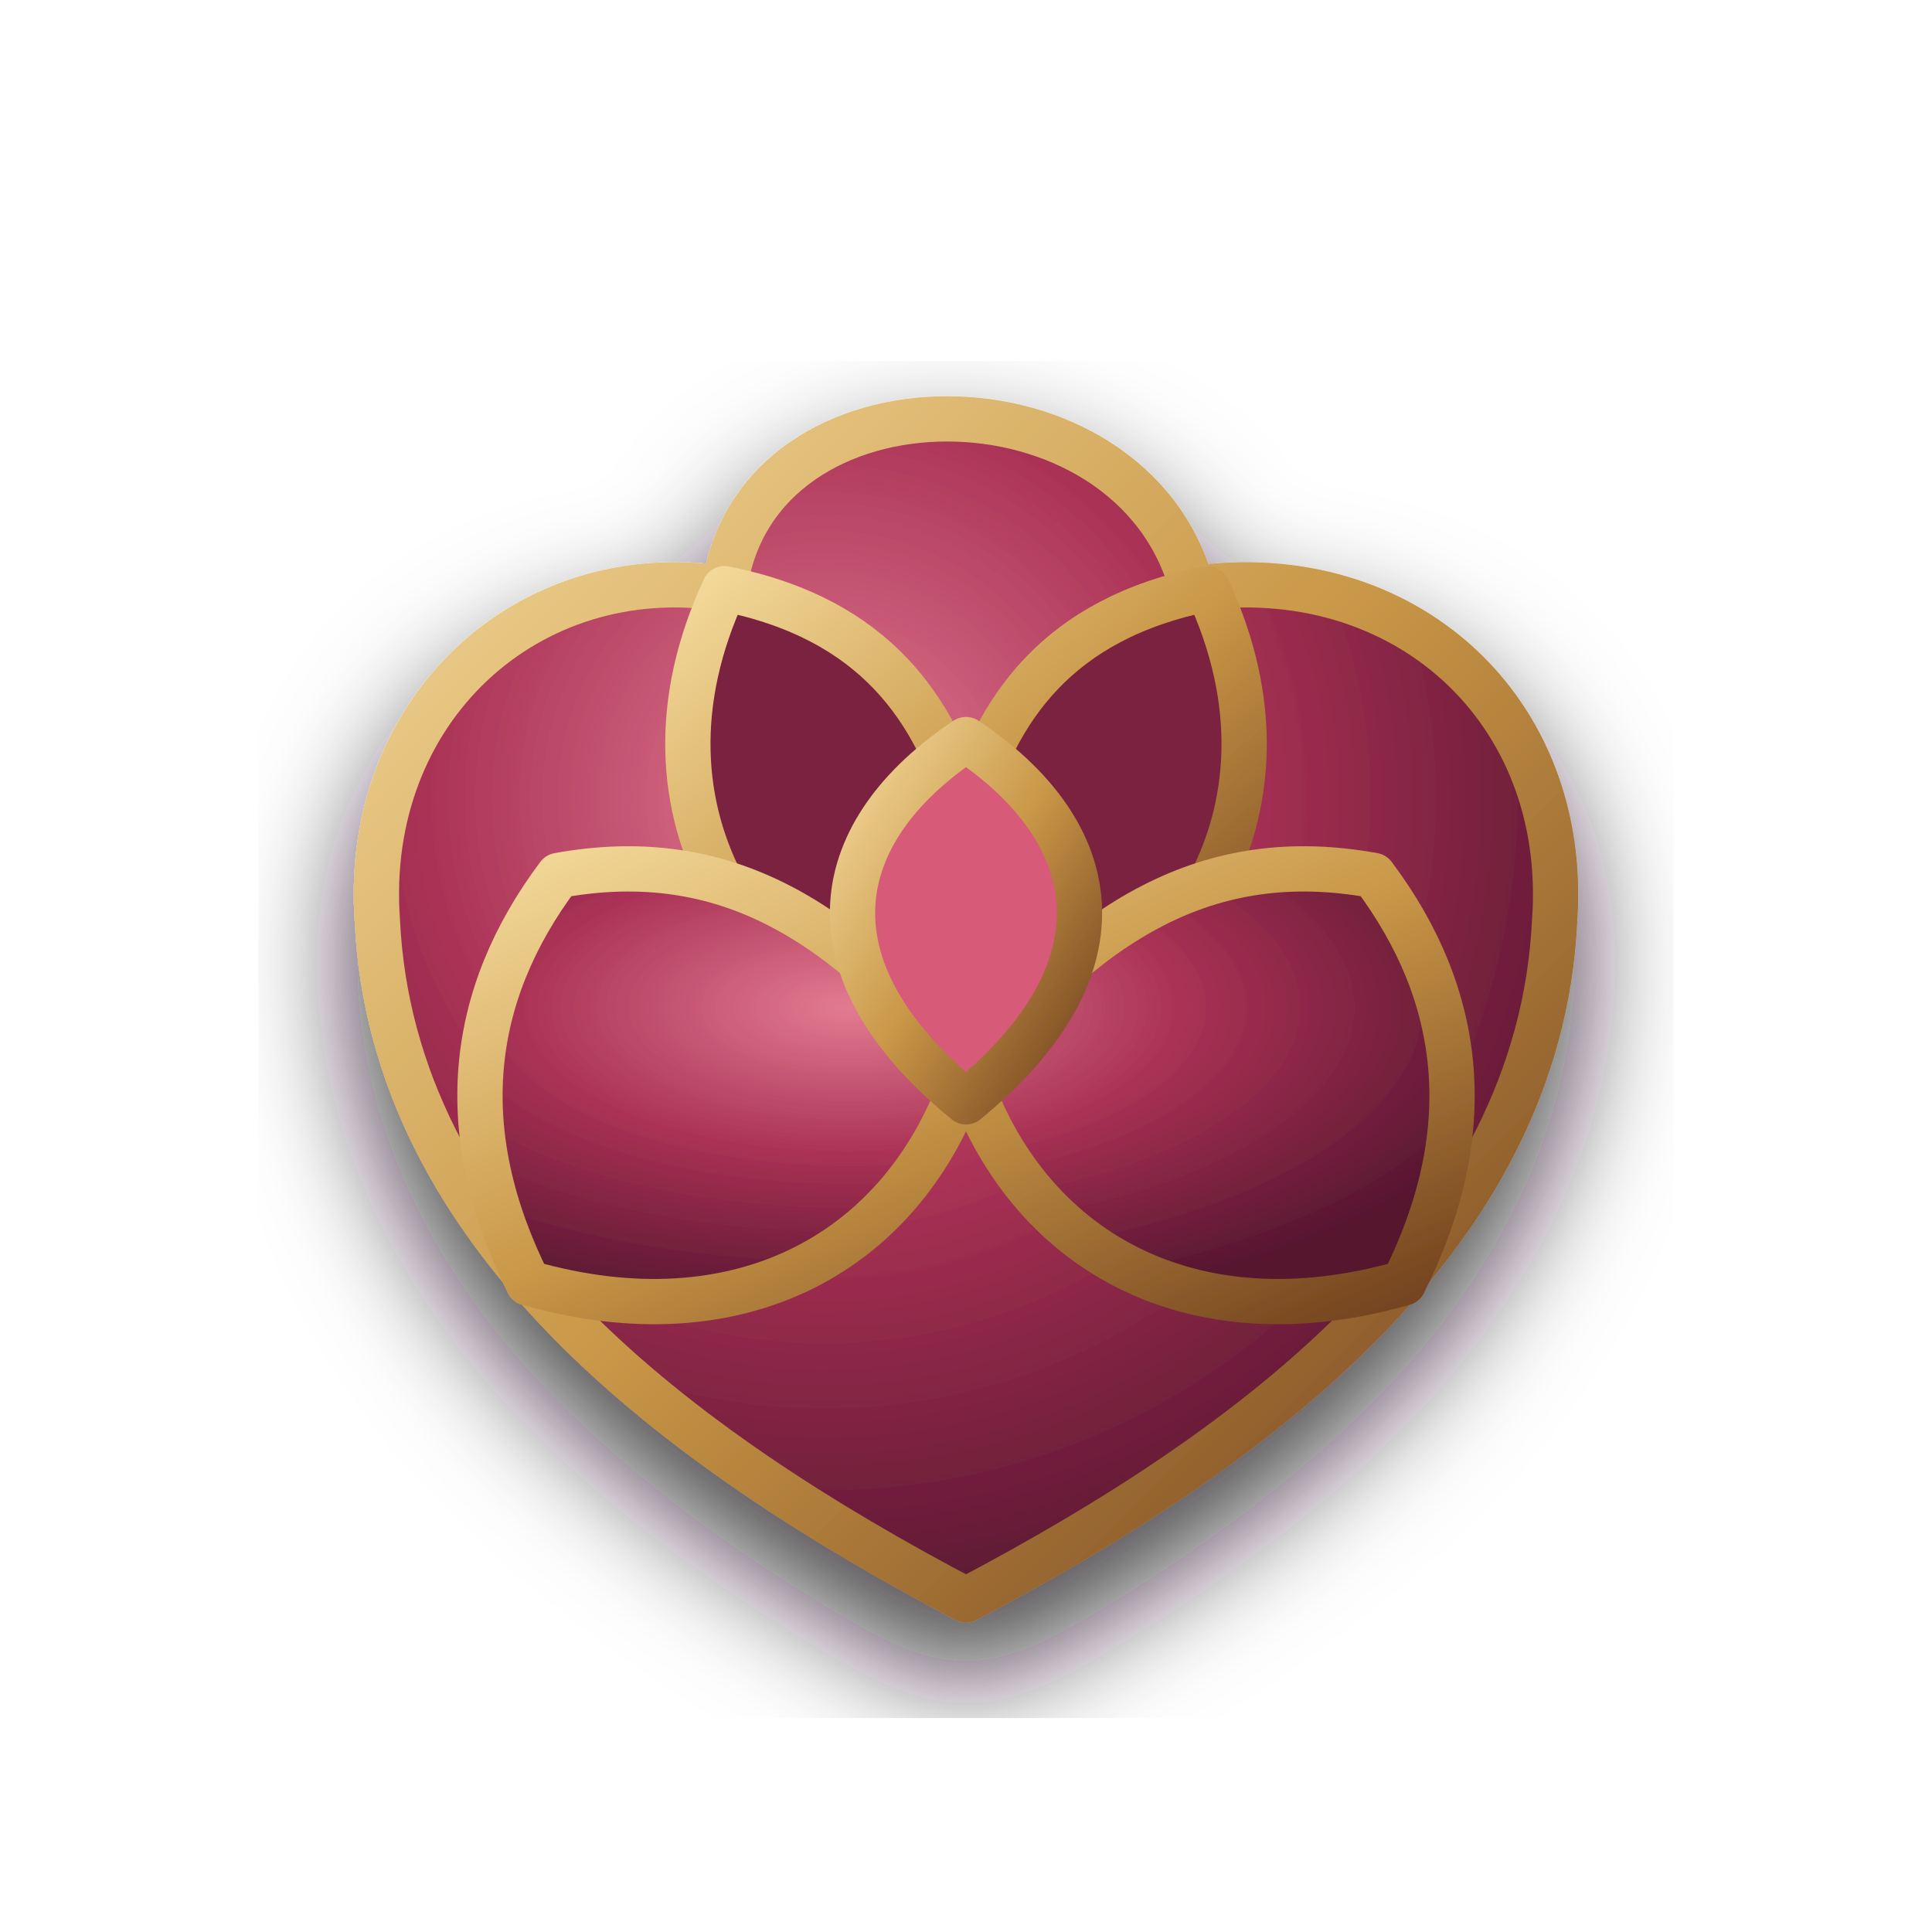
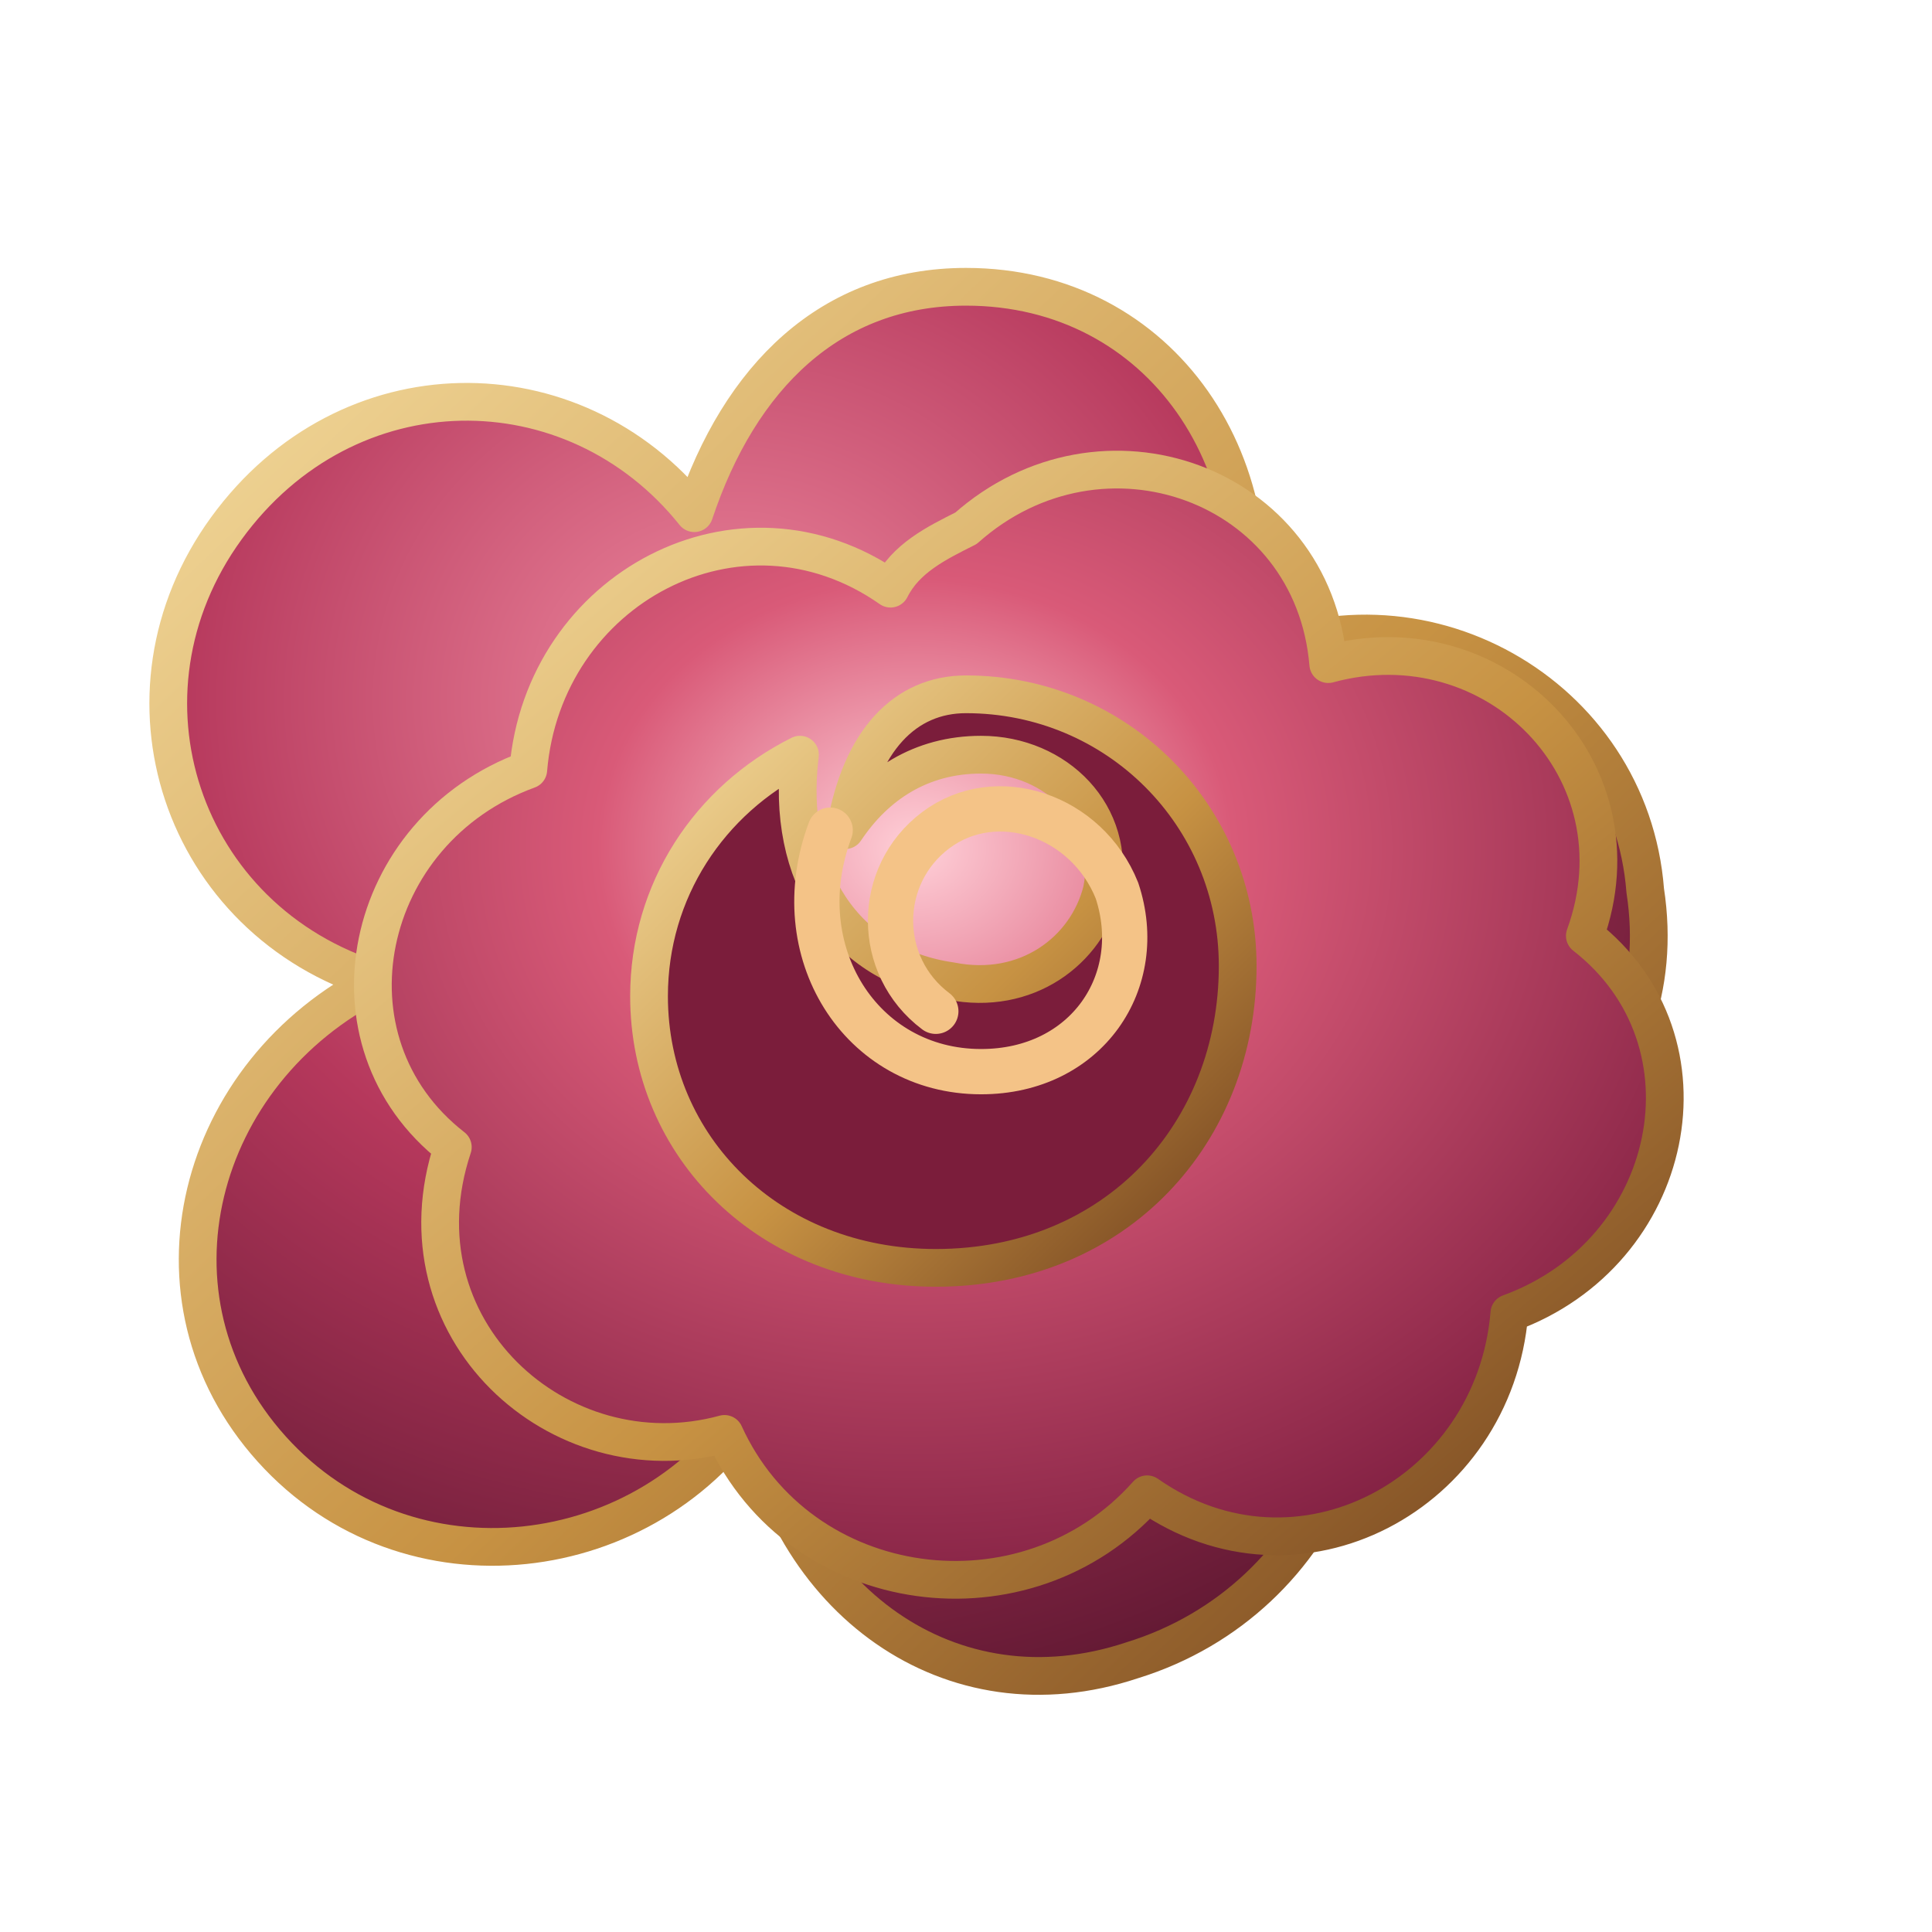
<svg xmlns="http://www.w3.org/2000/svg" viewBox="0 0 128 128" role="img" aria-label="Готическая роза">
  <defs>
-     <radialGradient id="petal" cx="38%" cy="32%" r="72%">
-       <stop stop-color="#e27b91" />
-       <stop offset=".48" stop-color="#a93155" />
-       <stop offset="1" stop-color="#55162f" />
+     <radialGradient id="roseOuter" cx="38%" cy="30%" r="78%">
+       <stop stop-color="#ef8aa0" />
+       <stop offset=".48" stop-color="#b6385c" />
+       <stop offset="1" stop-color="#57152e" />
    </radialGradient>
-     <linearGradient id="gold" x1="0" y1="0" x2="1" y2="1">
-       <stop stop-color="#f3d99a" />
-       <stop offset=".5" stop-color="#c89646" />
+     <radialGradient id="roseInner" cx="42%" cy="34%" r="72%">
+       <stop stop-color="#ffd0d8" />
+       <stop offset=".34" stop-color="#d95a78" />
+       <stop offset="1" stop-color="#7e1e40" />
+     </radialGradient>
+     <linearGradient id="roseGold" x1="0" y1="0" x2="1" y2="1">
+       <stop stop-color="#f5dda0" />
+       <stop offset=".55" stop-color="#c79243" />
      <stop offset="1" stop-color="#70401e" />
    </linearGradient>
-     <filter id="shadow">
-       <feDropShadow dx="0" dy="4" stdDeviation="4" flood-color="#160814" flood-opacity=".8" />
-     </filter>
  </defs>
-   <g filter="url(#shadow)" stroke="url(#gold)" stroke-width="3" stroke-linejoin="round">
-     <path fill="url(#petal)" d="M64 106C45 96 26 82 25 61c-1-14 10-24 23-22 2-15 27-15 31 0 14-2 25 8 24 22-1 21-20 35-39 45Z" />
-     <path fill="#7a203f" d="M48 39c-7 15 2 28 16 32 14-4 23-17 16-32-10 2-14 8-16 15-2-7-6-13-16-15Z" />
-     <path fill="url(#petal)" d="M37 58c11-2 19 3 27 13-4 12-15 18-29 14-5-10-4-19 2-27Zm54 0c-11-2-19 3-27 13 4 12 15 18 29 14 5-10 4-19-2-27Z" />
-     <path fill="#d75a78" d="M64 49c9 6 11 15 0 24-11-9-9-18 0-24Z" />
+   <g stroke="url(#roseGold)" stroke-width="2.5" stroke-linejoin="round">
+     <path fill="url(#roseOuter)" d="M64 19c13 0 21 12 18 25 12-6 26 2 27 15 2 13-9 22-22 21 7 11 1 26-12 30-12 4-23-4-25-17-7 11-23 13-32 3-9-10-5-25 7-31-13-4-18-19-10-30 8-11 23-11 31-1 3-9 9-15 18-15Z" />
+     <path fill="url(#roseInner)" d="M64 35c9-8 23-3 24 9 11-3 21 7 17 18 9 7 6 21-5 25-1 12-14 19-24 12-8 9-23 7-28-4-11 3-22-7-18-19-9-7-6-21 5-25 1-12 14-19 24-12 1-2 3-3 5-4Z" />
+     <path fill="#7b1d3b" d="M64 46c10 0 18 8 18 18 0 11-8 20-20 20-11 0-19-8-19-18 0-7 4-13 10-16-1 8 3 14 10 15 5 1 9-2 10-6 1-5-3-9-8-9-4 0-7 2-9 5 1-6 4-9 8-9Z" />
+     <path fill="none" stroke="#f4c387" stroke-width="3" stroke-linecap="round" d="M55 55c-3 8 2 16 10 16 7 0 11-6 9-12-2-5-8-7-12-4-4 3-4 9 0 12" />
  </g>
-   <path d="M64 105v13" stroke="url(#gold)" stroke-width="5" stroke-linecap="round" />
</svg>
